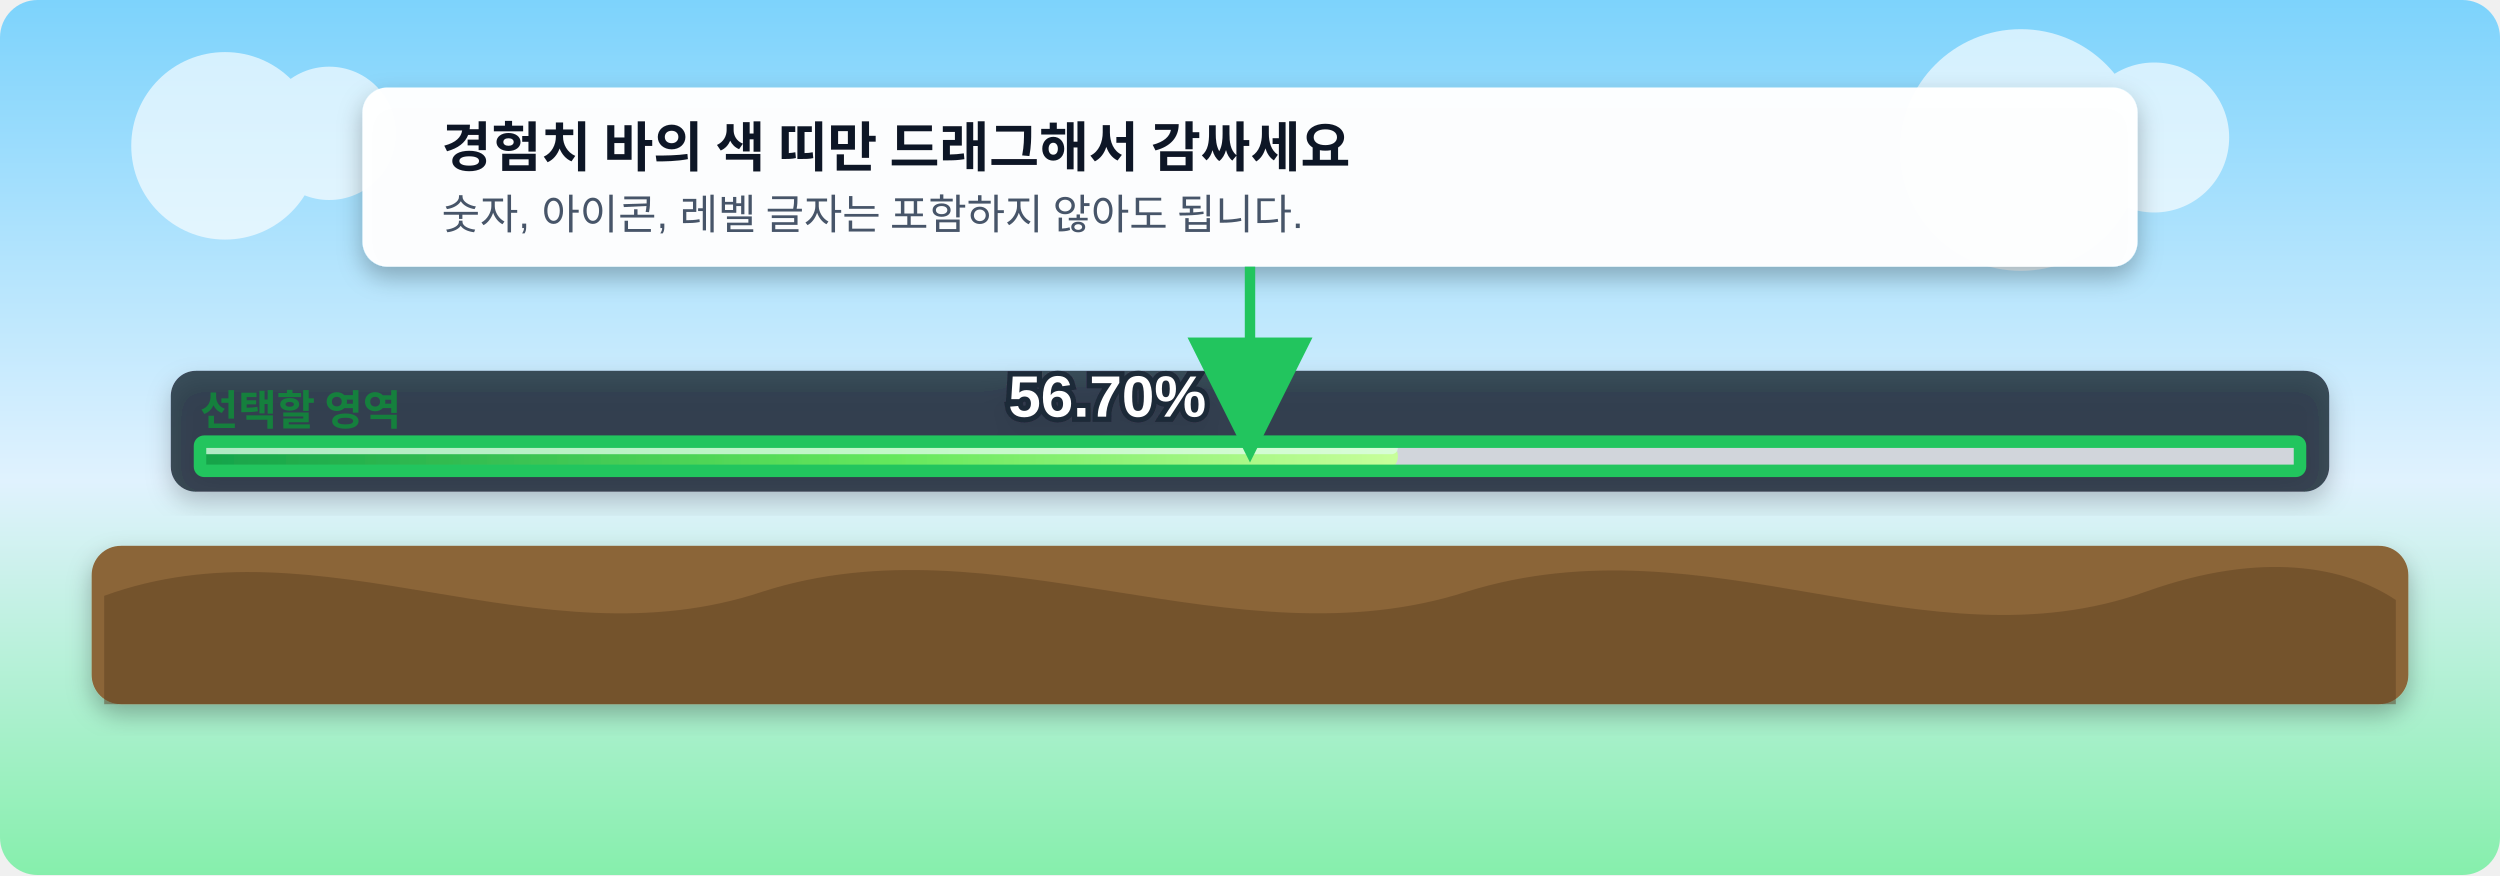
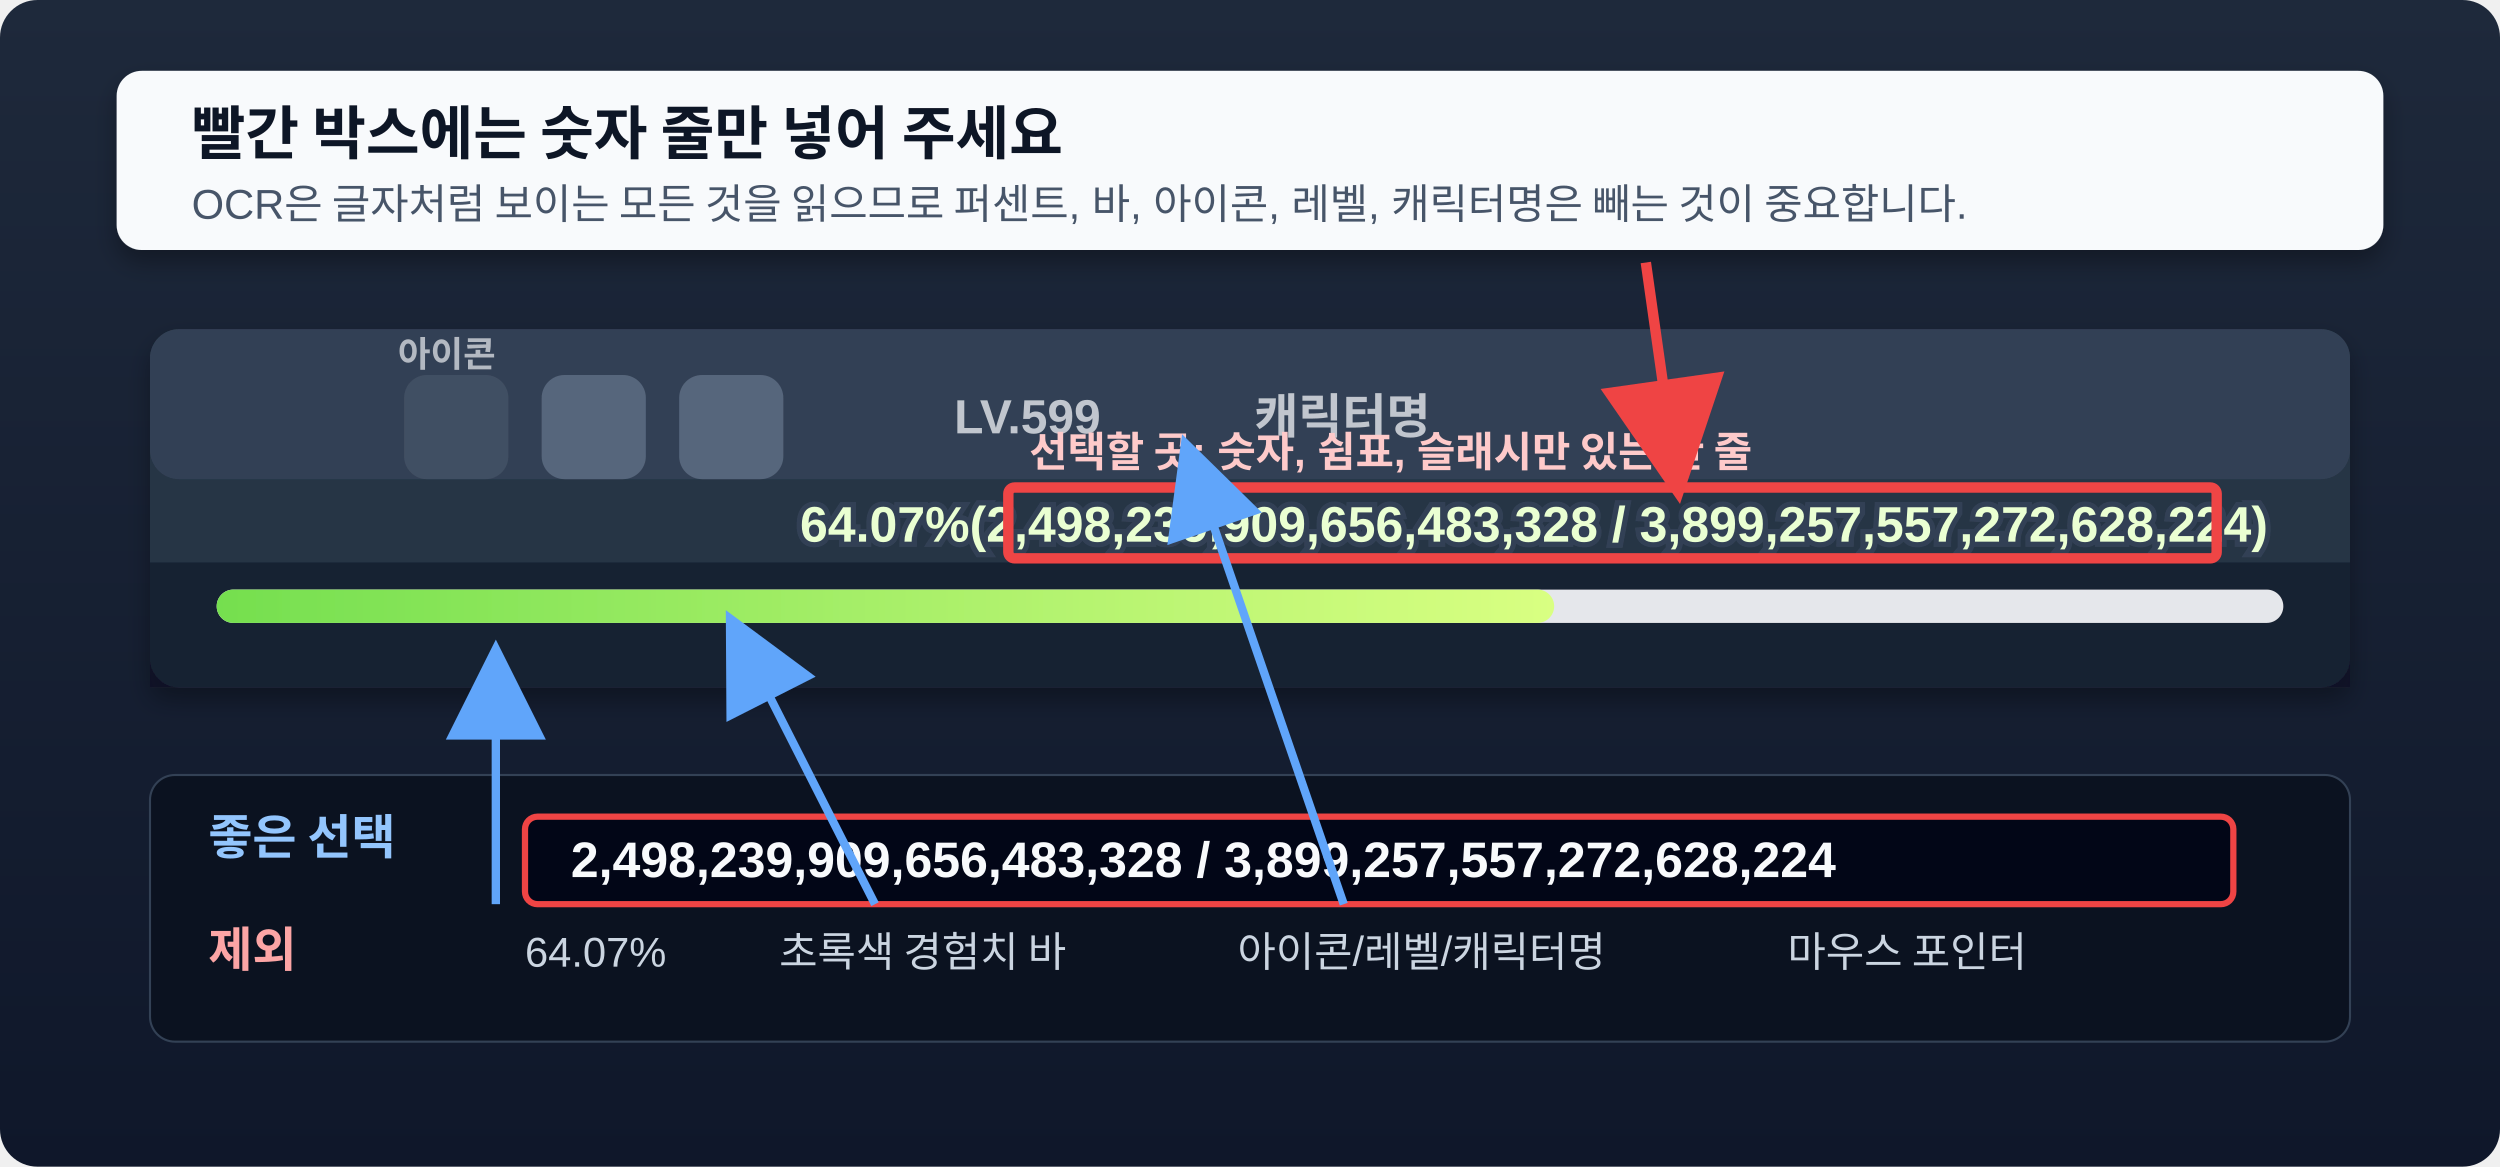
- <svg xmlns="http://www.w3.org/2000/svg" width="1200" height="420" viewBox="0 0 1200 420" role="img" aria-labelledby="title desc">
+ <svg xmlns="http://www.w3.org/2000/svg" width="1200" height="560" viewBox="0 0 1200 560" role="img" aria-labelledby="title desc">
  <defs>
-     <linearGradient id="bg" x1="0" x2="0" y1="0" y2="1">
-       <stop offset="0" stop-color="#7dd3fc" />
-       <stop offset="0.55" stop-color="#e0f2fe" />
-       <stop offset="1" stop-color="#86efac" />
+     <linearGradient id="pageBg" x1="0" x2="0" y1="0" y2="1">
+       <stop offset="0" stop-color="#1e293b" />
+       <stop offset="1" stop-color="#0f172a" />
    </linearGradient>
-     <linearGradient id="barFill" x1="0" x2="1" y1="0" y2="0">
-       <stop offset="0" stop-color="#16a34a" />
-       <stop offset="0.58" stop-color="#65e85c" />
-       <stop offset="1" stop-color="#c7ff9a" />
+     <linearGradient id="expBar" x1="0" x2="1" y1="0" y2="0">
+       <stop offset="0" stop-color="#75df4f" />
+       <stop offset="1" stop-color="#d9ff82" />
    </linearGradient>
-     <filter id="shadow" x="-20%" y="-20%" width="140%" height="140%">
-       <feDropShadow dx="0" dy="5" stdDeviation="6" flood-color="#000" flood-opacity="0.28" />
+     <filter id="softShadow" x="-20%" y="-20%" width="140%" height="140%">
+       <feDropShadow dx="0" dy="6" stdDeviation="6" flood-color="#000000" flood-opacity="0.32" />
    </filter>
-     <marker id="arrow" markerWidth="12" markerHeight="12" refX="10" refY="6" orient="auto">
-       <path d="M0 0 L12 6 L0 12 Z" fill="#22c55e" />
+     <marker id="redArrow" markerWidth="12" markerHeight="12" refX="10" refY="6" orient="auto">
+       <path d="M0 0 L12 6 L0 12 Z" fill="#ef4444" />
+     </marker>
+     <marker id="blueArrow" markerWidth="12" markerHeight="12" refX="10" refY="6" orient="auto">
+       <path d="M0 0 L12 6 L0 12 Z" fill="#60a5fa" />
    </marker>
  </defs>
-   <rect width="1200" height="420" rx="18" fill="url(#bg)" />
-   <g opacity="0.65">
-     <circle cx="108" cy="70" r="45" fill="#fff" />
-     <circle cx="158" cy="64" r="32" fill="#fff" />
-     <circle cx="970" cy="72" r="58" fill="#fff" />
-     <circle cx="1034" cy="66" r="36" fill="#fff" />
+   <rect width="1200" height="560" rx="18" fill="url(#pageBg)" />
+   <g filter="url(#softShadow)">
+     <rect x="56" y="34" width="1088" height="86" rx="12" fill="#f8fafc" />
+     <text x="92" y="74" font-family="Arial, sans-serif" font-size="28" font-weight="900" fill="#111827">빨간 박스에는 숫자 줄만 넣어 주세요</text>
+     <text x="92" y="105" font-family="Arial, sans-serif" font-size="20" fill="#475569">OCR은 글자처럼 보이는 모든 것을 읽으므로 퍼센트, 바, 아이콘, 레벨, 캐릭터명은 빼는 것이 중요합니다.</text>
  </g>
-   <rect x="44" y="262" width="1112" height="76" rx="14" fill="#8b6537" filter="url(#shadow)" />
-   <path d="M50 286 C154 248 258 320 366 284 C478 248 592 320 704 284 C820 248 924 322 1030 284 C1086 264 1126 272 1150 288 L1150 338 L50 338 Z" fill="#5c3f20" opacity="0.48" />
-   <g transform="translate(82 178)" filter="url(#shadow)">
-     <rect x="0" y="0" width="1036" height="58" rx="12" fill="#111827" opacity="0.76" />
-     <text x="402" y="22" font-family="Arial, sans-serif" font-size="28" font-weight="800" fill="#fff" stroke="#1f2937" stroke-width="5" paint-order="stroke">56.70%</text>
-     <rect x="14" y="34" width="1008" height="14" rx="7" fill="#d1d5db" />
-     <rect x="14" y="34" width="575" height="14" rx="7" fill="url(#barFill)" />
-     <rect x="14" y="34" width="575" height="6" rx="3" fill="#dcfce7" opacity="0.78" />
+   <g transform="translate(72 158)" filter="url(#softShadow)">
+     <rect x="0" y="0" width="1056" height="172" rx="14" fill="#263445" />
+     <rect x="0" y="0" width="1056" height="72" rx="14" fill="#334155" />
+     <rect x="0" y="112" width="1056" height="60" rx="0" fill="#111827" opacity="0.68" />
+     <g opacity="0.72">
+       <rect x="122" y="22" width="50" height="50" rx="11" fill="#475569" />
+       <rect x="188" y="22" width="50" height="50" rx="11" fill="#64748b" />
+       <rect x="254" y="22" width="50" height="50" rx="11" fill="#64748b" />
+       <text x="119" y="18" font-family="Arial, sans-serif" font-size="17" fill="#e5e7eb" font-weight="800">아이콘</text>
+       <text x="386" y="50" font-family="Arial, sans-serif" font-size="23" fill="#f8fafc" font-weight="900">LV.599</text>
+       <text x="530" y="50" font-family="Arial, sans-serif" font-size="23" fill="#f8fafc" font-weight="900">캐릭터명</text>
+     </g>
+     <text x="312" y="102" font-family="Arial, sans-serif" font-size="24" fill="#eaffd2" stroke="#334155" stroke-width="5" paint-order="stroke" font-weight="900">64.07%(2,498,239,909,656,483,328 / 3,899,257,557,272,628,224)</text>
+     <rect x="32" y="125" width="992" height="16" rx="8" fill="#e5e7eb" />
+     <rect x="32" y="125" width="642" height="16" rx="8" fill="url(#expBar)" />
+     <rect x="412" y="76" width="580" height="34" rx="3" fill="none" stroke="#ef4444" stroke-width="5" />
+     <text x="422" y="66" font-family="Arial, sans-serif" font-size="20" fill="#fecaca" font-weight="900">선택할 곳: 숫자, 쉼표, 슬래시만 있는 한 줄</text>
  </g>
-   <rect x="96" y="212" width="1008" height="14" rx="2" fill="none" stroke="#22c55e" stroke-width="6" />
-   <text x="96" y="204" font-family="Arial, sans-serif" font-size="20" font-weight="800" fill="#15803d">선택할 영역</text>
-   <g filter="url(#shadow)">
-     <rect x="174" y="42" width="852" height="86" rx="12" fill="#fff" opacity="0.97" />
-     <text x="212" y="80" font-family="Arial, sans-serif" font-size="26" font-weight="800" fill="#111827">경험치 바의 색 띠만 드래그해서 감싸세요</text>
-     <text x="212" y="110" font-family="Arial, sans-serif" font-size="20" fill="#475569">숫자, 아이콘, 레벨 글자는 포함하지 않아도 됩니다.</text>
+   <path d="M790 126 L805 232" fill="none" stroke="#ef4444" stroke-width="5" marker-end="url(#redArrow)" />
+   <g transform="translate(72 372)">
+     <rect x="0" y="0" width="1056" height="128" rx="12" fill="#0b1220" stroke="#334155" />
+     <text x="28" y="38" font-family="Arial, sans-serif" font-size="23" fill="#93c5fd" font-weight="900">좋은 선택</text>
+     <rect x="180" y="20" width="820" height="42" rx="6" fill="#020617" stroke="#ef4444" stroke-width="3" />
+     <text x="202" y="49" font-family="Arial, sans-serif" font-size="24" fill="#f8fafc" font-weight="800">2,498,239,909,656,483,328 / 3,899,257,557,272,628,224</text>
+     <text x="28" y="92" font-family="Arial, sans-serif" font-size="23" fill="#fca5a5" font-weight="900">제외</text>
+     <text x="180" y="92" font-family="Arial, sans-serif" font-size="20" fill="#cbd5e1">64.07%</text>
+     <text x="302" y="92" font-family="Arial, sans-serif" font-size="20" fill="#cbd5e1">초록색 경험치 바</text>
+     <text x="522" y="92" font-family="Arial, sans-serif" font-size="20" fill="#cbd5e1">아이콘/레벨/캐릭터명</text>
+     <text x="786" y="92" font-family="Arial, sans-serif" font-size="20" fill="#cbd5e1">마우스 포인터</text>
  </g>
-   <path d="M600 128 L600 212" fill="none" stroke="#22c55e" stroke-width="5" marker-end="url(#arrow)" />
+   <path d="M238 434 L238 315" fill="none" stroke="#60a5fa" stroke-width="4" marker-end="url(#blueArrow)" />
+   <path d="M420 434 L352 300" fill="none" stroke="#60a5fa" stroke-width="4" marker-end="url(#blueArrow)" />
+   <path d="M645 434 L570 216" fill="none" stroke="#60a5fa" stroke-width="4" marker-end="url(#blueArrow)" />
</svg>
